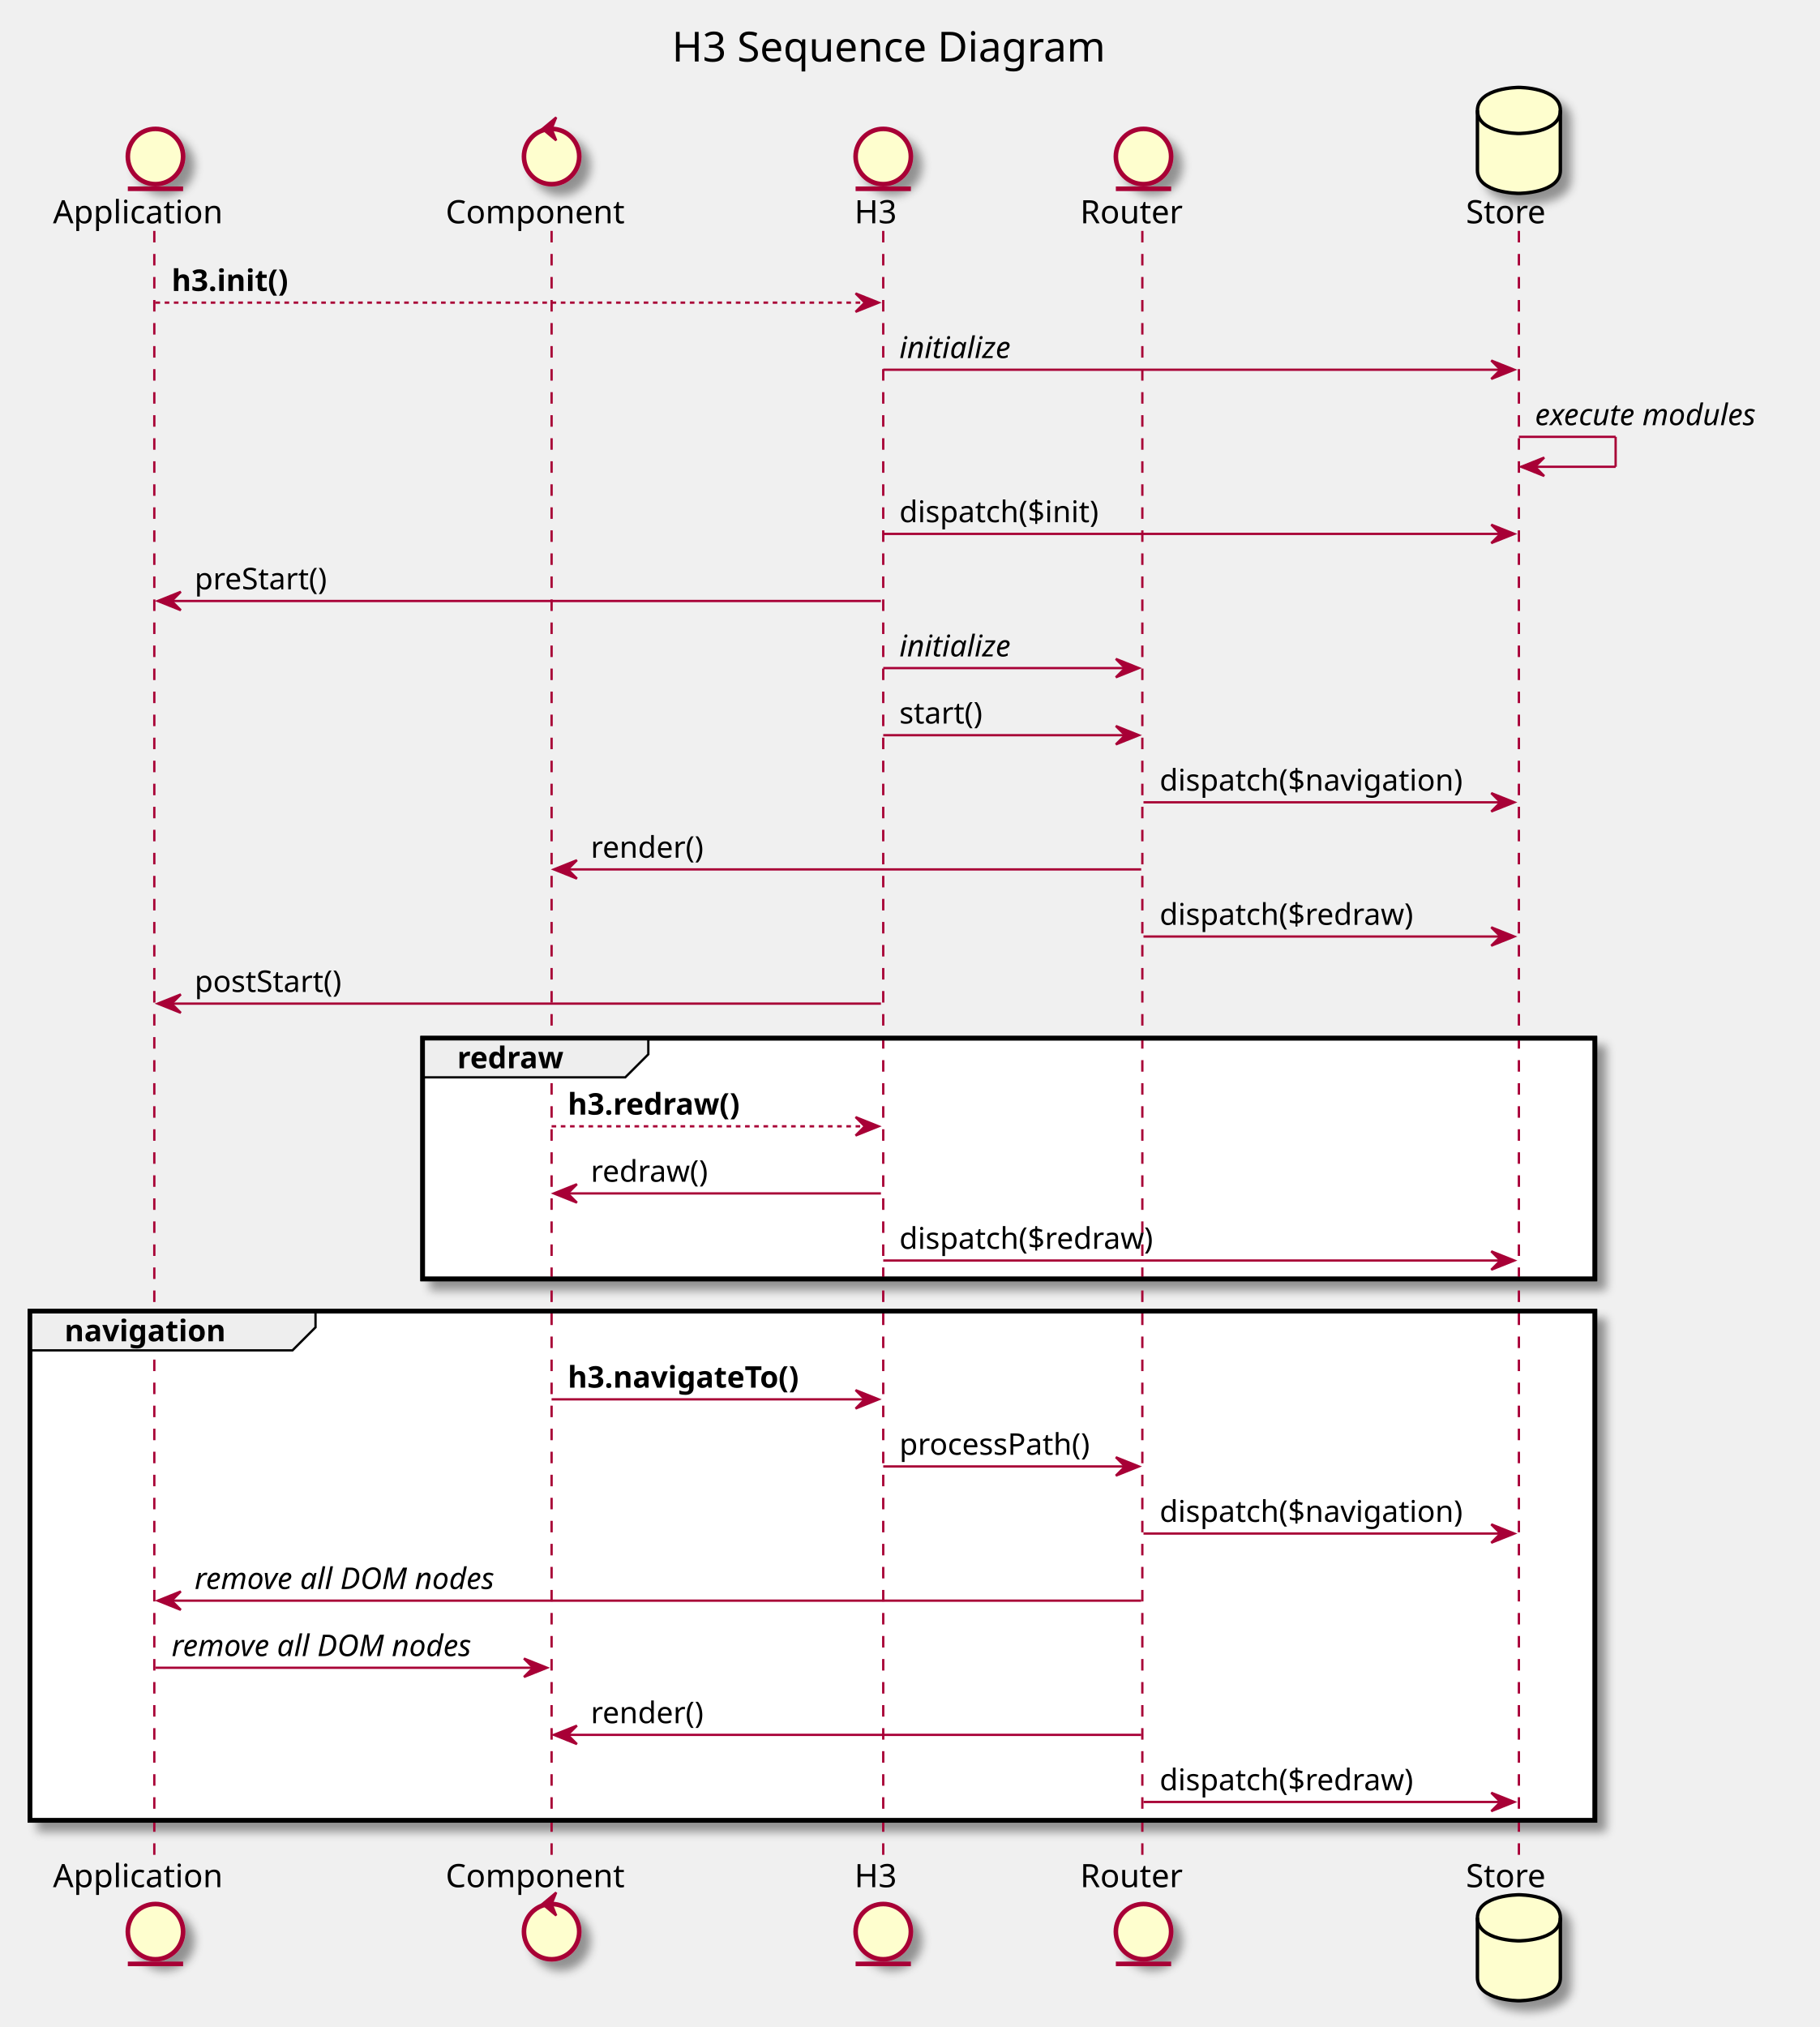
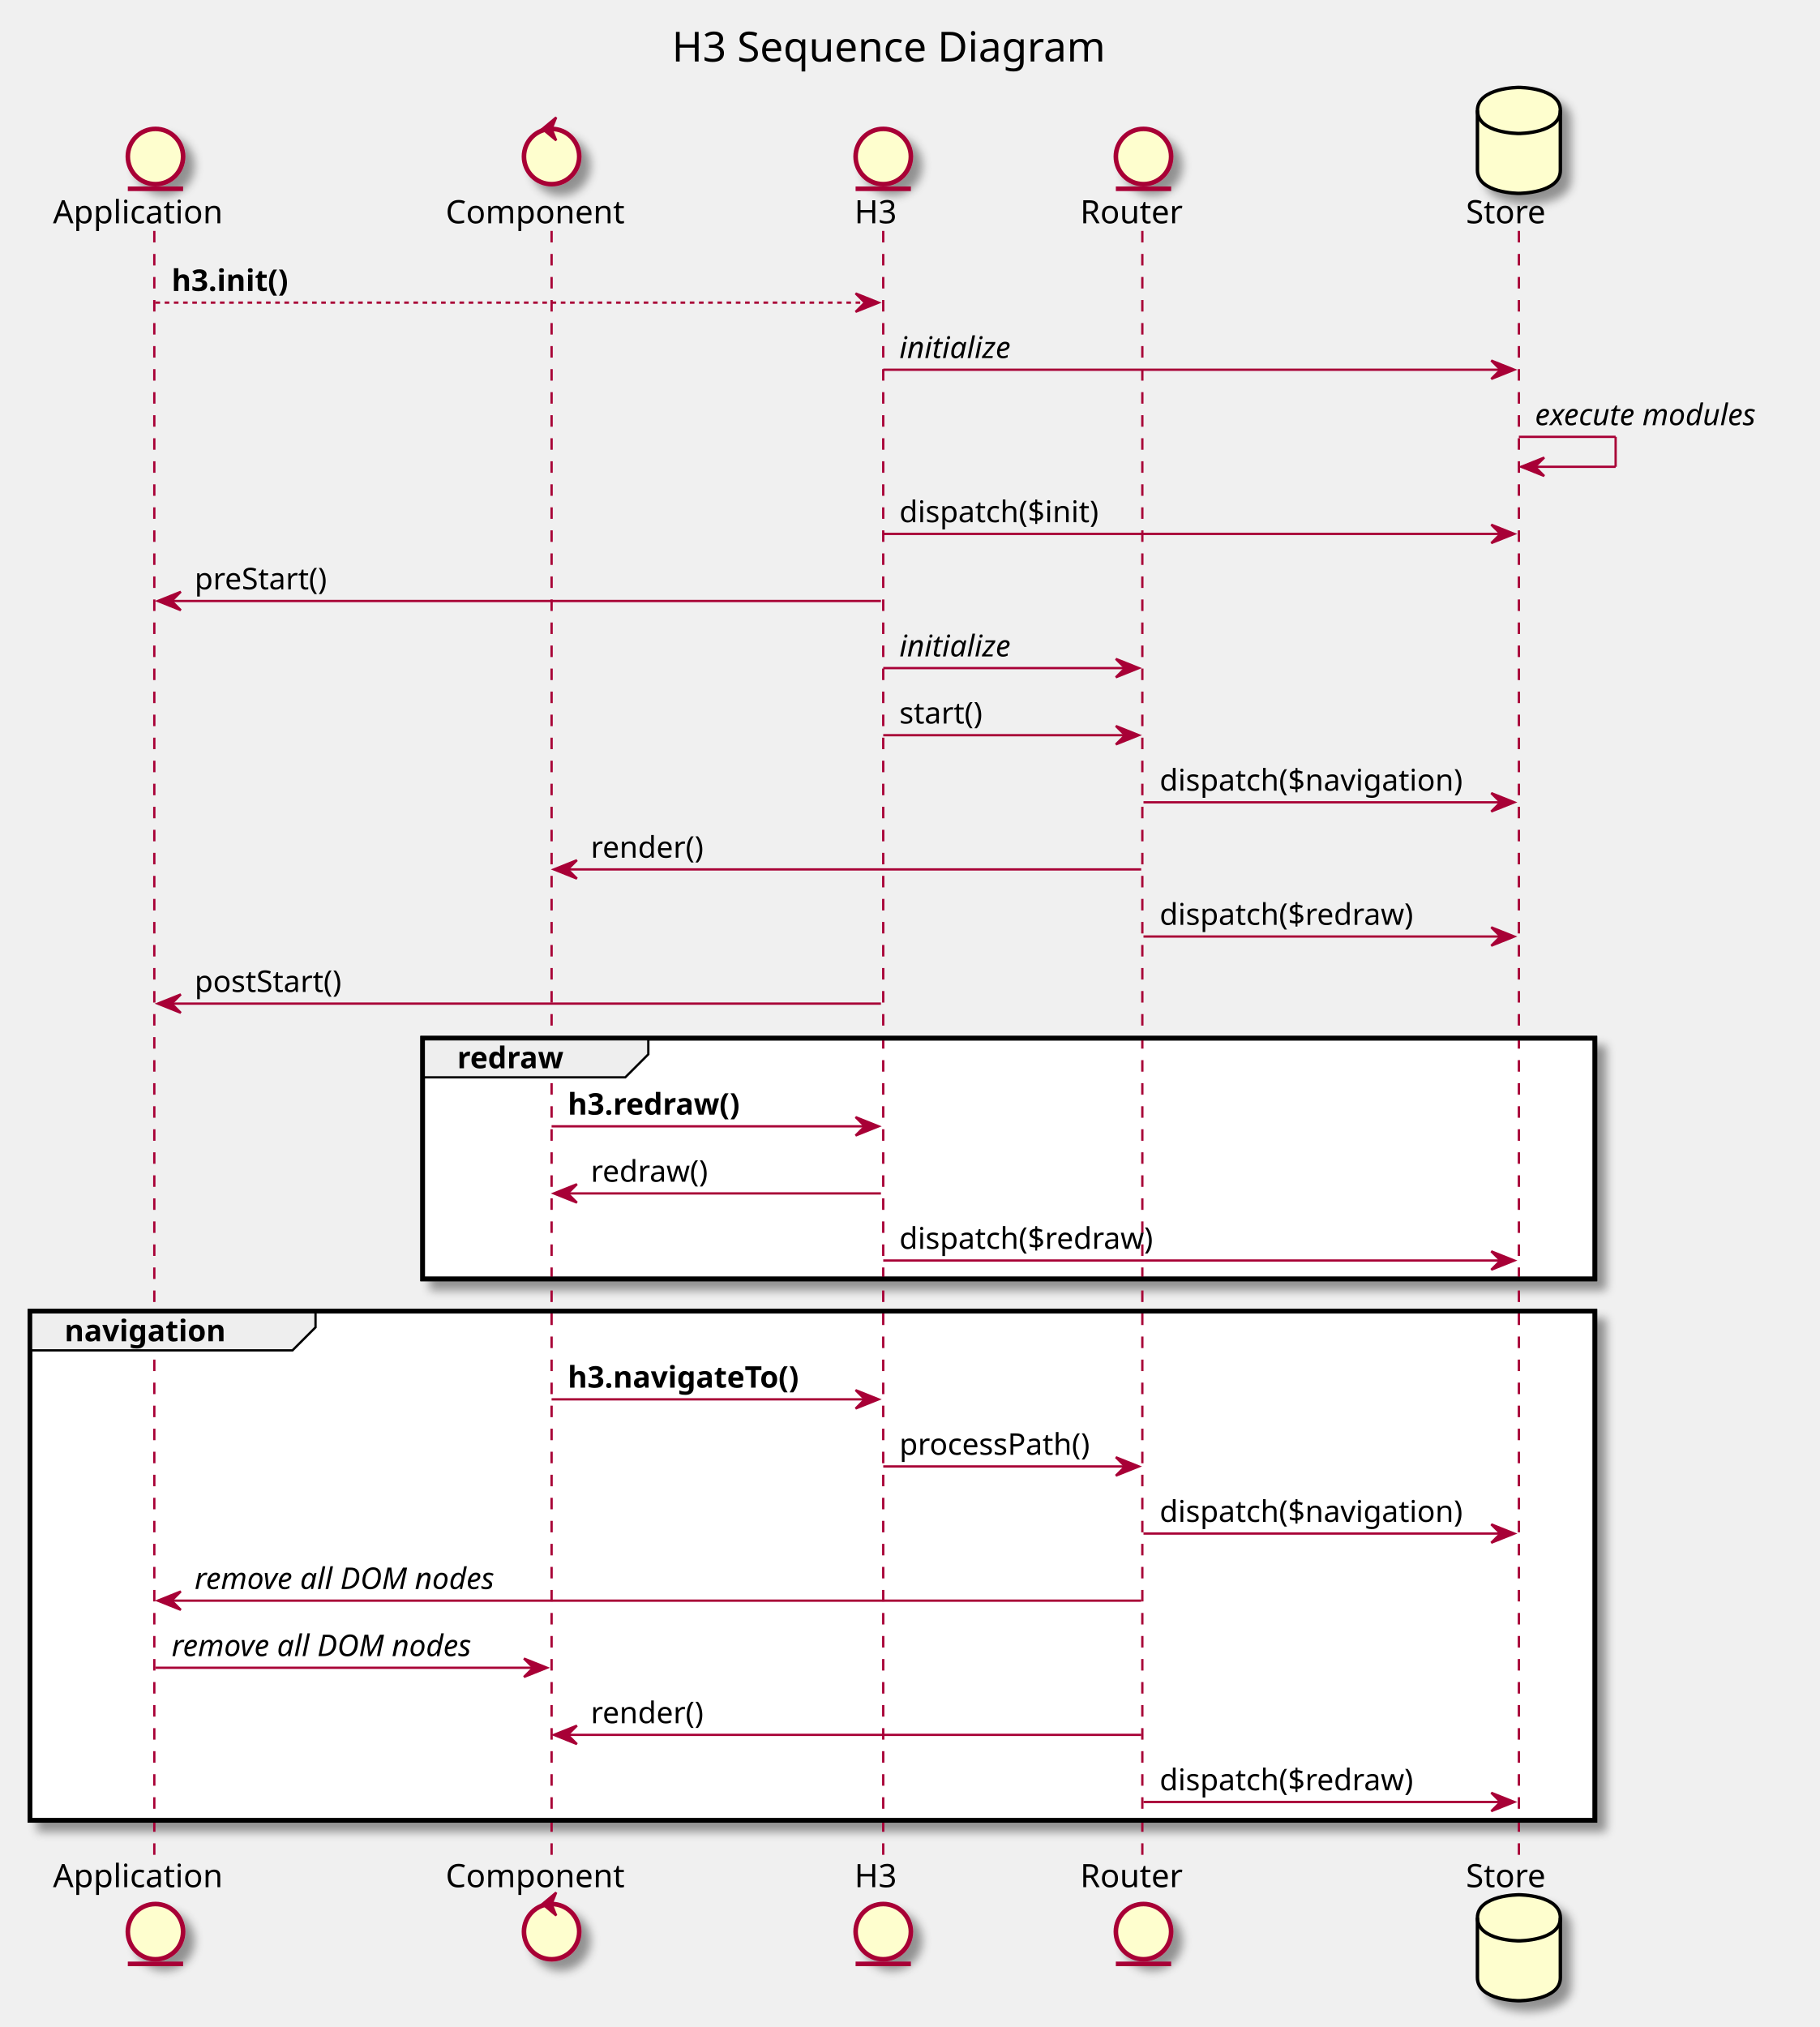
<svg xmlns="http://www.w3.org/2000/svg" contentScriptType="application/ecmascript" contentStyleType="text/css" height="880px" preserveAspectRatio="none" style="width:790px;height:880px;" version="1.1" viewBox="0 0 790 880" width="790px" zoomAndPan="magnify">
  <defs>
-     <filter height="300%" id="fqt6pxs3iijdo" width="300%" x="-1" y="-1">
+     <filter height="300%" id="f1dbhycfy50ozh" width="300%" x="-1" y="-1">
      <feGaussianBlur result="blurOut" stdDeviation="2.0" />
      <feColorMatrix in="blurOut" result="blurOut2" type="matrix" values="0 0 0 0 0 0 0 0 0 0 0 0 0 0 0 0 0 0 .4 0" />
      <feOffset dx="4.0" dy="4.0" in="blurOut2" result="blurOut3" />
      <feBlend in="SourceGraphic" in2="blurOut3" mode="normal" />
    </filter>
  </defs>
  <g>
    <text fill="#000000" font-family="sans-serif" font-size="18" lengthAdjust="spacingAndGlyphs" textLength="205" x="291.75" y="26.708">H3 Sequence Diagram</text>
-     <rect fill="#FFFFFF" filter="url(#fqt6pxs3iijdo)" height="104.531" style="stroke: #000000; stroke-width: 2.0;" width="509" x="183.5" y="450.711" />
-     <rect fill="#FFFFFF" filter="url(#fqt6pxs3iijdo)" height="221.062" style="stroke: #000000; stroke-width: 2.0;" width="679.5" x="13" y="569.242" />
+     <rect fill="#FFFFFF" filter="url(#f1dbhycfy50ozh)" height="104.531" style="stroke: #000000; stroke-width: 2.0;" width="509" x="183.5" y="450.711" />
+     <rect fill="#FFFFFF" filter="url(#f1dbhycfy50ozh)" height="221.062" style="stroke: #000000; stroke-width: 2.0;" width="679.5" x="13" y="569.242" />
    <line style="stroke: #A80036; stroke-width: 1.0; stroke-dasharray: 5.0,5.0;" x1="67" x2="67" y1="100.25" y2="807.305" />
    <line style="stroke: #A80036; stroke-width: 1.0; stroke-dasharray: 5.0,5.0;" x1="239.5" x2="239.5" y1="100.25" y2="807.305" />
    <line style="stroke: #A80036; stroke-width: 1.0; stroke-dasharray: 5.0,5.0;" x1="383.5" x2="383.5" y1="100.25" y2="807.305" />
    <line style="stroke: #A80036; stroke-width: 1.0; stroke-dasharray: 5.0,5.0;" x1="496" x2="496" y1="100.25" y2="807.305" />
    <line style="stroke: #A80036; stroke-width: 1.0; stroke-dasharray: 5.0,5.0;" x1="659.5" x2="659.5" y1="100.25" y2="807.305" />
    <text fill="#000000" font-family="sans-serif" font-size="14" lengthAdjust="spacingAndGlyphs" textLength="83" x="23" y="96.948">Application</text>
-     <ellipse cx="67.5" cy="67.953" fill="#FEFECE" filter="url(#fqt6pxs3iijdo)" rx="12" ry="12" style="stroke: #A80036; stroke-width: 2.0;" />
+     <ellipse cx="67.5" cy="67.953" fill="#FEFECE" filter="url(#f1dbhycfy50ozh)" rx="12" ry="12" style="stroke: #A80036; stroke-width: 2.0;" />
    <line style="stroke: #A80036; stroke-width: 2.0;" x1="55.5" x2="79.5" y1="81.953" y2="81.953" />
    <text fill="#000000" font-family="sans-serif" font-size="14" lengthAdjust="spacingAndGlyphs" textLength="83" x="23" y="819.3">Application</text>
-     <ellipse cx="67.5" cy="838.602" fill="#FEFECE" filter="url(#fqt6pxs3iijdo)" rx="12" ry="12" style="stroke: #A80036; stroke-width: 2.0;" />
+     <ellipse cx="67.5" cy="838.602" fill="#FEFECE" filter="url(#f1dbhycfy50ozh)" rx="12" ry="12" style="stroke: #A80036; stroke-width: 2.0;" />
    <line style="stroke: #A80036; stroke-width: 2.0;" x1="55.5" x2="79.5" y1="852.602" y2="852.602" />
    <text fill="#000000" font-family="sans-serif" font-size="14" lengthAdjust="spacingAndGlyphs" textLength="86" x="193.5" y="96.948">Component</text>
-     <ellipse cx="239.5" cy="67.953" fill="#FEFECE" filter="url(#fqt6pxs3iijdo)" rx="12" ry="12" style="stroke: #A80036; stroke-width: 2.0;" />
+     <ellipse cx="239.5" cy="67.953" fill="#FEFECE" filter="url(#f1dbhycfy50ozh)" rx="12" ry="12" style="stroke: #A80036; stroke-width: 2.0;" />
    <polygon fill="#A80036" points="235.5,55.953,241.5,50.953,239.5,55.953,241.5,60.953,235.5,55.953" style="stroke: #A80036; stroke-width: 1.0;" />
    <text fill="#000000" font-family="sans-serif" font-size="14" lengthAdjust="spacingAndGlyphs" textLength="86" x="193.5" y="819.3">Component</text>
-     <ellipse cx="239.5" cy="838.602" fill="#FEFECE" filter="url(#fqt6pxs3iijdo)" rx="12" ry="12" style="stroke: #A80036; stroke-width: 2.0;" />
+     <ellipse cx="239.5" cy="838.602" fill="#FEFECE" filter="url(#f1dbhycfy50ozh)" rx="12" ry="12" style="stroke: #A80036; stroke-width: 2.0;" />
    <polygon fill="#A80036" points="235.5,826.602,241.5,821.602,239.5,826.602,241.5,831.602,235.5,826.602" style="stroke: #A80036; stroke-width: 1.0;" />
    <text fill="#000000" font-family="sans-serif" font-size="14" lengthAdjust="spacingAndGlyphs" textLength="19" x="371" y="96.948">H3</text>
-     <ellipse cx="383.5" cy="67.953" fill="#FEFECE" filter="url(#fqt6pxs3iijdo)" rx="12" ry="12" style="stroke: #A80036; stroke-width: 2.0;" />
+     <ellipse cx="383.5" cy="67.953" fill="#FEFECE" filter="url(#f1dbhycfy50ozh)" rx="12" ry="12" style="stroke: #A80036; stroke-width: 2.0;" />
    <line style="stroke: #A80036; stroke-width: 2.0;" x1="371.5" x2="395.5" y1="81.953" y2="81.953" />
    <text fill="#000000" font-family="sans-serif" font-size="14" lengthAdjust="spacingAndGlyphs" textLength="19" x="371" y="819.3">H3</text>
-     <ellipse cx="383.5" cy="838.602" fill="#FEFECE" filter="url(#fqt6pxs3iijdo)" rx="12" ry="12" style="stroke: #A80036; stroke-width: 2.0;" />
+     <ellipse cx="383.5" cy="838.602" fill="#FEFECE" filter="url(#f1dbhycfy50ozh)" rx="12" ry="12" style="stroke: #A80036; stroke-width: 2.0;" />
    <line style="stroke: #A80036; stroke-width: 2.0;" x1="371.5" x2="395.5" y1="852.602" y2="852.602" />
    <text fill="#000000" font-family="sans-serif" font-size="14" lengthAdjust="spacingAndGlyphs" textLength="49" x="469" y="96.948">Router</text>
-     <ellipse cx="496.5" cy="67.953" fill="#FEFECE" filter="url(#fqt6pxs3iijdo)" rx="12" ry="12" style="stroke: #A80036; stroke-width: 2.0;" />
+     <ellipse cx="496.5" cy="67.953" fill="#FEFECE" filter="url(#f1dbhycfy50ozh)" rx="12" ry="12" style="stroke: #A80036; stroke-width: 2.0;" />
    <line style="stroke: #A80036; stroke-width: 2.0;" x1="484.5" x2="508.5" y1="81.953" y2="81.953" />
    <text fill="#000000" font-family="sans-serif" font-size="14" lengthAdjust="spacingAndGlyphs" textLength="49" x="469" y="819.3">Router</text>
-     <ellipse cx="496.5" cy="838.602" fill="#FEFECE" filter="url(#fqt6pxs3iijdo)" rx="12" ry="12" style="stroke: #A80036; stroke-width: 2.0;" />
+     <ellipse cx="496.5" cy="838.602" fill="#FEFECE" filter="url(#f1dbhycfy50ozh)" rx="12" ry="12" style="stroke: #A80036; stroke-width: 2.0;" />
    <line style="stroke: #A80036; stroke-width: 2.0;" x1="484.5" x2="508.5" y1="852.602" y2="852.602" />
    <text fill="#000000" font-family="sans-serif" font-size="14" lengthAdjust="spacingAndGlyphs" textLength="40" x="636.5" y="96.948">Store</text>
-     <path d="M641.5,47.953 C641.5,37.953 659.5,37.953 659.5,37.953 C659.5,37.953 677.5,37.953 677.5,47.953 L677.5,73.953 C677.5,83.953 659.5,83.953 659.5,83.953 C659.5,83.953 641.5,83.953 641.5,73.953 L641.5,47.953 " fill="#FEFECE" filter="url(#fqt6pxs3iijdo)" style="stroke: #000000; stroke-width: 1.5;" />
+     <path d="M641.5,47.953 C641.5,37.953 659.5,37.953 659.5,37.953 C659.5,37.953 677.5,37.953 677.5,47.953 L677.5,73.953 C677.5,83.953 659.5,83.953 659.5,83.953 C659.5,83.953 641.5,83.953 641.5,73.953 L641.5,47.953 " fill="#FEFECE" filter="url(#f1dbhycfy50ozh)" style="stroke: #000000; stroke-width: 1.5;" />
    <path d="M641.5,47.953 C641.5,57.953 659.5,57.953 659.5,57.953 C659.5,57.953 677.5,57.953 677.5,47.953 " fill="none" style="stroke: #000000; stroke-width: 1.5;" />
    <text fill="#000000" font-family="sans-serif" font-size="14" lengthAdjust="spacingAndGlyphs" textLength="40" x="636.5" y="819.3">Store</text>
-     <path d="M641.5,832.602 C641.5,822.602 659.5,822.602 659.5,822.602 C659.5,822.602 677.5,822.602 677.5,832.602 L677.5,858.602 C677.5,868.602 659.5,868.602 659.5,868.602 C659.5,868.602 641.5,868.602 641.5,858.602 L641.5,832.602 " fill="#FEFECE" filter="url(#fqt6pxs3iijdo)" style="stroke: #000000; stroke-width: 1.5;" />
+     <path d="M641.5,832.602 C641.5,822.602 659.5,822.602 659.5,822.602 C659.5,822.602 677.5,822.602 677.5,832.602 L677.5,858.602 C677.5,868.602 659.5,868.602 659.5,868.602 C659.5,868.602 641.5,868.602 641.5,858.602 L641.5,832.602 " fill="#FEFECE" filter="url(#f1dbhycfy50ozh)" style="stroke: #000000; stroke-width: 1.5;" />
    <path d="M641.5,832.602 C641.5,842.602 659.5,842.602 659.5,842.602 C659.5,842.602 677.5,842.602 677.5,832.602 " fill="none" style="stroke: #000000; stroke-width: 1.5;" />
    <polygon fill="#A80036" points="371.5,127.383,381.5,131.383,371.5,135.383,375.5,131.383" style="stroke: #A80036; stroke-width: 1.0;" />
    <line style="stroke: #A80036; stroke-width: 1.0; stroke-dasharray: 2.0,2.0;" x1="67.5" x2="377.5" y1="131.383" y2="131.383" />
    <text fill="#000000" font-family="sans-serif" font-size="13" font-weight="bold" lengthAdjust="spacingAndGlyphs" textLength="59" x="74.5" y="126.317">h3.init()</text>
    <polygon fill="#A80036" points="647.5,156.516,657.5,160.516,647.5,164.516,651.5,160.516" style="stroke: #A80036; stroke-width: 1.0;" />
    <line style="stroke: #A80036; stroke-width: 1.0;" x1="383.5" x2="653.5" y1="160.516" y2="160.516" />
    <text fill="#000000" font-family="sans-serif" font-size="13" font-style="italic" lengthAdjust="spacingAndGlyphs" textLength="56" x="390.5" y="155.45">initialize</text>
    <line style="stroke: #A80036; stroke-width: 1.0;" x1="659.5" x2="701.5" y1="189.648" y2="189.648" />
    <line style="stroke: #A80036; stroke-width: 1.0;" x1="701.5" x2="701.5" y1="189.648" y2="202.648" />
    <line style="stroke: #A80036; stroke-width: 1.0;" x1="660.5" x2="701.5" y1="202.648" y2="202.648" />
    <polygon fill="#A80036" points="670.5,198.648,660.5,202.648,670.5,206.648,666.5,202.648" style="stroke: #A80036; stroke-width: 1.0;" />
    <text fill="#000000" font-family="sans-serif" font-size="13" font-style="italic" lengthAdjust="spacingAndGlyphs" textLength="112" x="666.5" y="184.583">execute modules</text>
    <polygon fill="#A80036" points="647.5,227.781,657.5,231.781,647.5,235.781,651.5,231.781" style="stroke: #A80036; stroke-width: 1.0;" />
    <line style="stroke: #A80036; stroke-width: 1.0;" x1="383.5" x2="653.5" y1="231.781" y2="231.781" />
    <text fill="#000000" font-family="sans-serif" font-size="13" lengthAdjust="spacingAndGlyphs" textLength="91" x="390.5" y="226.715">dispatch($init)</text>
    <polygon fill="#A80036" points="78.5,256.914,68.5,260.914,78.5,264.914,74.5,260.914" style="stroke: #A80036; stroke-width: 1.0;" />
    <line style="stroke: #A80036; stroke-width: 1.0;" x1="72.5" x2="382.5" y1="260.914" y2="260.914" />
    <text fill="#000000" font-family="sans-serif" font-size="13" lengthAdjust="spacingAndGlyphs" textLength="62" x="84.5" y="255.848">preStart()</text>
    <polygon fill="#A80036" points="484.5,286.047,494.5,290.047,484.5,294.047,488.5,290.047" style="stroke: #A80036; stroke-width: 1.0;" />
    <line style="stroke: #A80036; stroke-width: 1.0;" x1="383.5" x2="490.5" y1="290.047" y2="290.047" />
    <text fill="#000000" font-family="sans-serif" font-size="13" font-style="italic" lengthAdjust="spacingAndGlyphs" textLength="56" x="390.5" y="284.981">initialize</text>
    <polygon fill="#A80036" points="484.5,315.18,494.5,319.18,484.5,323.18,488.5,319.18" style="stroke: #A80036; stroke-width: 1.0;" />
    <line style="stroke: #A80036; stroke-width: 1.0;" x1="383.5" x2="490.5" y1="319.18" y2="319.18" />
    <text fill="#000000" font-family="sans-serif" font-size="13" lengthAdjust="spacingAndGlyphs" textLength="40" x="390.5" y="314.114">start()</text>
    <polygon fill="#A80036" points="647.5,344.312,657.5,348.312,647.5,352.312,651.5,348.312" style="stroke: #A80036; stroke-width: 1.0;" />
    <line style="stroke: #A80036; stroke-width: 1.0;" x1="496.5" x2="653.5" y1="348.312" y2="348.312" />
    <text fill="#000000" font-family="sans-serif" font-size="13" lengthAdjust="spacingAndGlyphs" textLength="139" x="503.5" y="343.247">dispatch($navigation)</text>
    <polygon fill="#A80036" points="250.5,373.445,240.5,377.445,250.5,381.445,246.5,377.445" style="stroke: #A80036; stroke-width: 1.0;" />
    <line style="stroke: #A80036; stroke-width: 1.0;" x1="244.5" x2="495.5" y1="377.445" y2="377.445" />
    <text fill="#000000" font-family="sans-serif" font-size="13" lengthAdjust="spacingAndGlyphs" textLength="52" x="256.5" y="372.379">render()</text>
    <polygon fill="#A80036" points="647.5,402.578,657.5,406.578,647.5,410.578,651.5,406.578" style="stroke: #A80036; stroke-width: 1.0;" />
    <line style="stroke: #A80036; stroke-width: 1.0;" x1="496.5" x2="653.5" y1="406.578" y2="406.578" />
    <text fill="#000000" font-family="sans-serif" font-size="13" lengthAdjust="spacingAndGlyphs" textLength="117" x="503.5" y="401.512">dispatch($redraw)</text>
    <polygon fill="#A80036" points="78.5,431.711,68.5,435.711,78.5,439.711,74.5,435.711" style="stroke: #A80036; stroke-width: 1.0;" />
    <line style="stroke: #A80036; stroke-width: 1.0;" x1="72.5" x2="382.5" y1="435.711" y2="435.711" />
    <text fill="#000000" font-family="sans-serif" font-size="13" lengthAdjust="spacingAndGlyphs" textLength="69" x="84.5" y="430.645">postStart()</text>
    <path d="M183.5,450.711 L281.5,450.711 L281.5,457.711 L271.5,467.711 L183.5,467.711 L183.5,450.711 " fill="#EEEEEE" style="stroke: #000000; stroke-width: 1.0;" />
    <rect fill="none" height="104.531" style="stroke: #000000; stroke-width: 2.0;" width="509" x="183.5" y="450.711" />
    <text fill="#000000" font-family="sans-serif" font-size="13" font-weight="bold" lengthAdjust="spacingAndGlyphs" textLength="53" x="198.5" y="463.778">redraw</text>
    <polygon fill="#A80036" points="371.5,484.977,381.5,488.977,371.5,492.977,375.5,488.977" style="stroke: #A80036; stroke-width: 1.0;" />
-     <line style="stroke: #A80036; stroke-width: 1.0; stroke-dasharray: 2.0,2.0;" x1="239.5" x2="377.5" y1="488.977" y2="488.977" />
+     <line style="stroke: #A80036; stroke-width: 1.0;" x1="239.5" x2="377.5" y1="488.977" y2="488.977" />
    <text fill="#000000" font-family="sans-serif" font-size="13" font-weight="bold" lengthAdjust="spacingAndGlyphs" textLength="87" x="246.5" y="483.911">h3.redraw()</text>
    <polygon fill="#A80036" points="250.5,514.109,240.5,518.109,250.5,522.109,246.5,518.109" style="stroke: #A80036; stroke-width: 1.0;" />
    <line style="stroke: #A80036; stroke-width: 1.0;" x1="244.5" x2="382.5" y1="518.109" y2="518.109" />
    <text fill="#000000" font-family="sans-serif" font-size="13" lengthAdjust="spacingAndGlyphs" textLength="55" x="256.5" y="513.043">redraw()</text>
    <polygon fill="#A80036" points="647.5,543.242,657.5,547.242,647.5,551.242,651.5,547.242" style="stroke: #A80036; stroke-width: 1.0;" />
    <line style="stroke: #A80036; stroke-width: 1.0;" x1="383.5" x2="653.5" y1="547.242" y2="547.242" />
    <text fill="#000000" font-family="sans-serif" font-size="13" lengthAdjust="spacingAndGlyphs" textLength="117" x="390.5" y="542.176">dispatch($redraw)</text>
    <path d="M13,569.242 L137,569.242 L137,576.242 L127,586.242 L13,586.242 L13,569.242 " fill="#EEEEEE" style="stroke: #000000; stroke-width: 1.0;" />
    <rect fill="none" height="221.062" style="stroke: #000000; stroke-width: 2.0;" width="679.5" x="13" y="569.242" />
    <text fill="#000000" font-family="sans-serif" font-size="13" font-weight="bold" lengthAdjust="spacingAndGlyphs" textLength="79" x="28" y="582.309">navigation</text>
    <polygon fill="#A80036" points="371.5,603.508,381.5,607.508,371.5,611.508,375.5,607.508" style="stroke: #A80036; stroke-width: 1.0;" />
    <line style="stroke: #A80036; stroke-width: 1.0;" x1="239.5" x2="377.5" y1="607.508" y2="607.508" />
    <text fill="#000000" font-family="sans-serif" font-size="13" font-weight="bold" lengthAdjust="spacingAndGlyphs" textLength="120" x="246.5" y="602.442">h3.navigateTo()</text>
    <polygon fill="#A80036" points="484.5,632.641,494.5,636.641,484.5,640.641,488.5,636.641" style="stroke: #A80036; stroke-width: 1.0;" />
    <line style="stroke: #A80036; stroke-width: 1.0;" x1="383.5" x2="490.5" y1="636.641" y2="636.641" />
    <text fill="#000000" font-family="sans-serif" font-size="13" lengthAdjust="spacingAndGlyphs" textLength="89" x="390.5" y="631.575">processPath()</text>
    <polygon fill="#A80036" points="647.5,661.773,657.5,665.773,647.5,669.773,651.5,665.773" style="stroke: #A80036; stroke-width: 1.0;" />
    <line style="stroke: #A80036; stroke-width: 1.0;" x1="496.5" x2="653.5" y1="665.773" y2="665.773" />
    <text fill="#000000" font-family="sans-serif" font-size="13" lengthAdjust="spacingAndGlyphs" textLength="139" x="503.5" y="660.707">dispatch($navigation)</text>
    <polygon fill="#A80036" points="78.5,690.906,68.5,694.906,78.5,698.906,74.5,694.906" style="stroke: #A80036; stroke-width: 1.0;" />
    <line style="stroke: #A80036; stroke-width: 1.0;" x1="72.5" x2="495.5" y1="694.906" y2="694.906" />
    <text fill="#000000" font-family="sans-serif" font-size="13" font-style="italic" lengthAdjust="spacingAndGlyphs" textLength="148" x="84.5" y="689.84">remove all DOM nodes</text>
    <polygon fill="#A80036" points="227.5,720.039,237.5,724.039,227.5,728.039,231.5,724.039" style="stroke: #A80036; stroke-width: 1.0;" />
    <line style="stroke: #A80036; stroke-width: 1.0;" x1="67.5" x2="233.5" y1="724.039" y2="724.039" />
    <text fill="#000000" font-family="sans-serif" font-size="13" font-style="italic" lengthAdjust="spacingAndGlyphs" textLength="148" x="74.5" y="718.973">remove all DOM nodes</text>
    <polygon fill="#A80036" points="250.5,749.172,240.5,753.172,250.5,757.172,246.5,753.172" style="stroke: #A80036; stroke-width: 1.0;" />
    <line style="stroke: #A80036; stroke-width: 1.0;" x1="244.5" x2="495.5" y1="753.172" y2="753.172" />
    <text fill="#000000" font-family="sans-serif" font-size="13" lengthAdjust="spacingAndGlyphs" textLength="52" x="256.5" y="748.106">render()</text>
    <polygon fill="#A80036" points="647.5,778.305,657.5,782.305,647.5,786.305,651.5,782.305" style="stroke: #A80036; stroke-width: 1.0;" />
    <line style="stroke: #A80036; stroke-width: 1.0;" x1="496.5" x2="653.5" y1="782.305" y2="782.305" />
    <text fill="#000000" font-family="sans-serif" font-size="13" lengthAdjust="spacingAndGlyphs" textLength="117" x="503.5" y="777.239">dispatch($redraw)</text>
  </g>
</svg>
